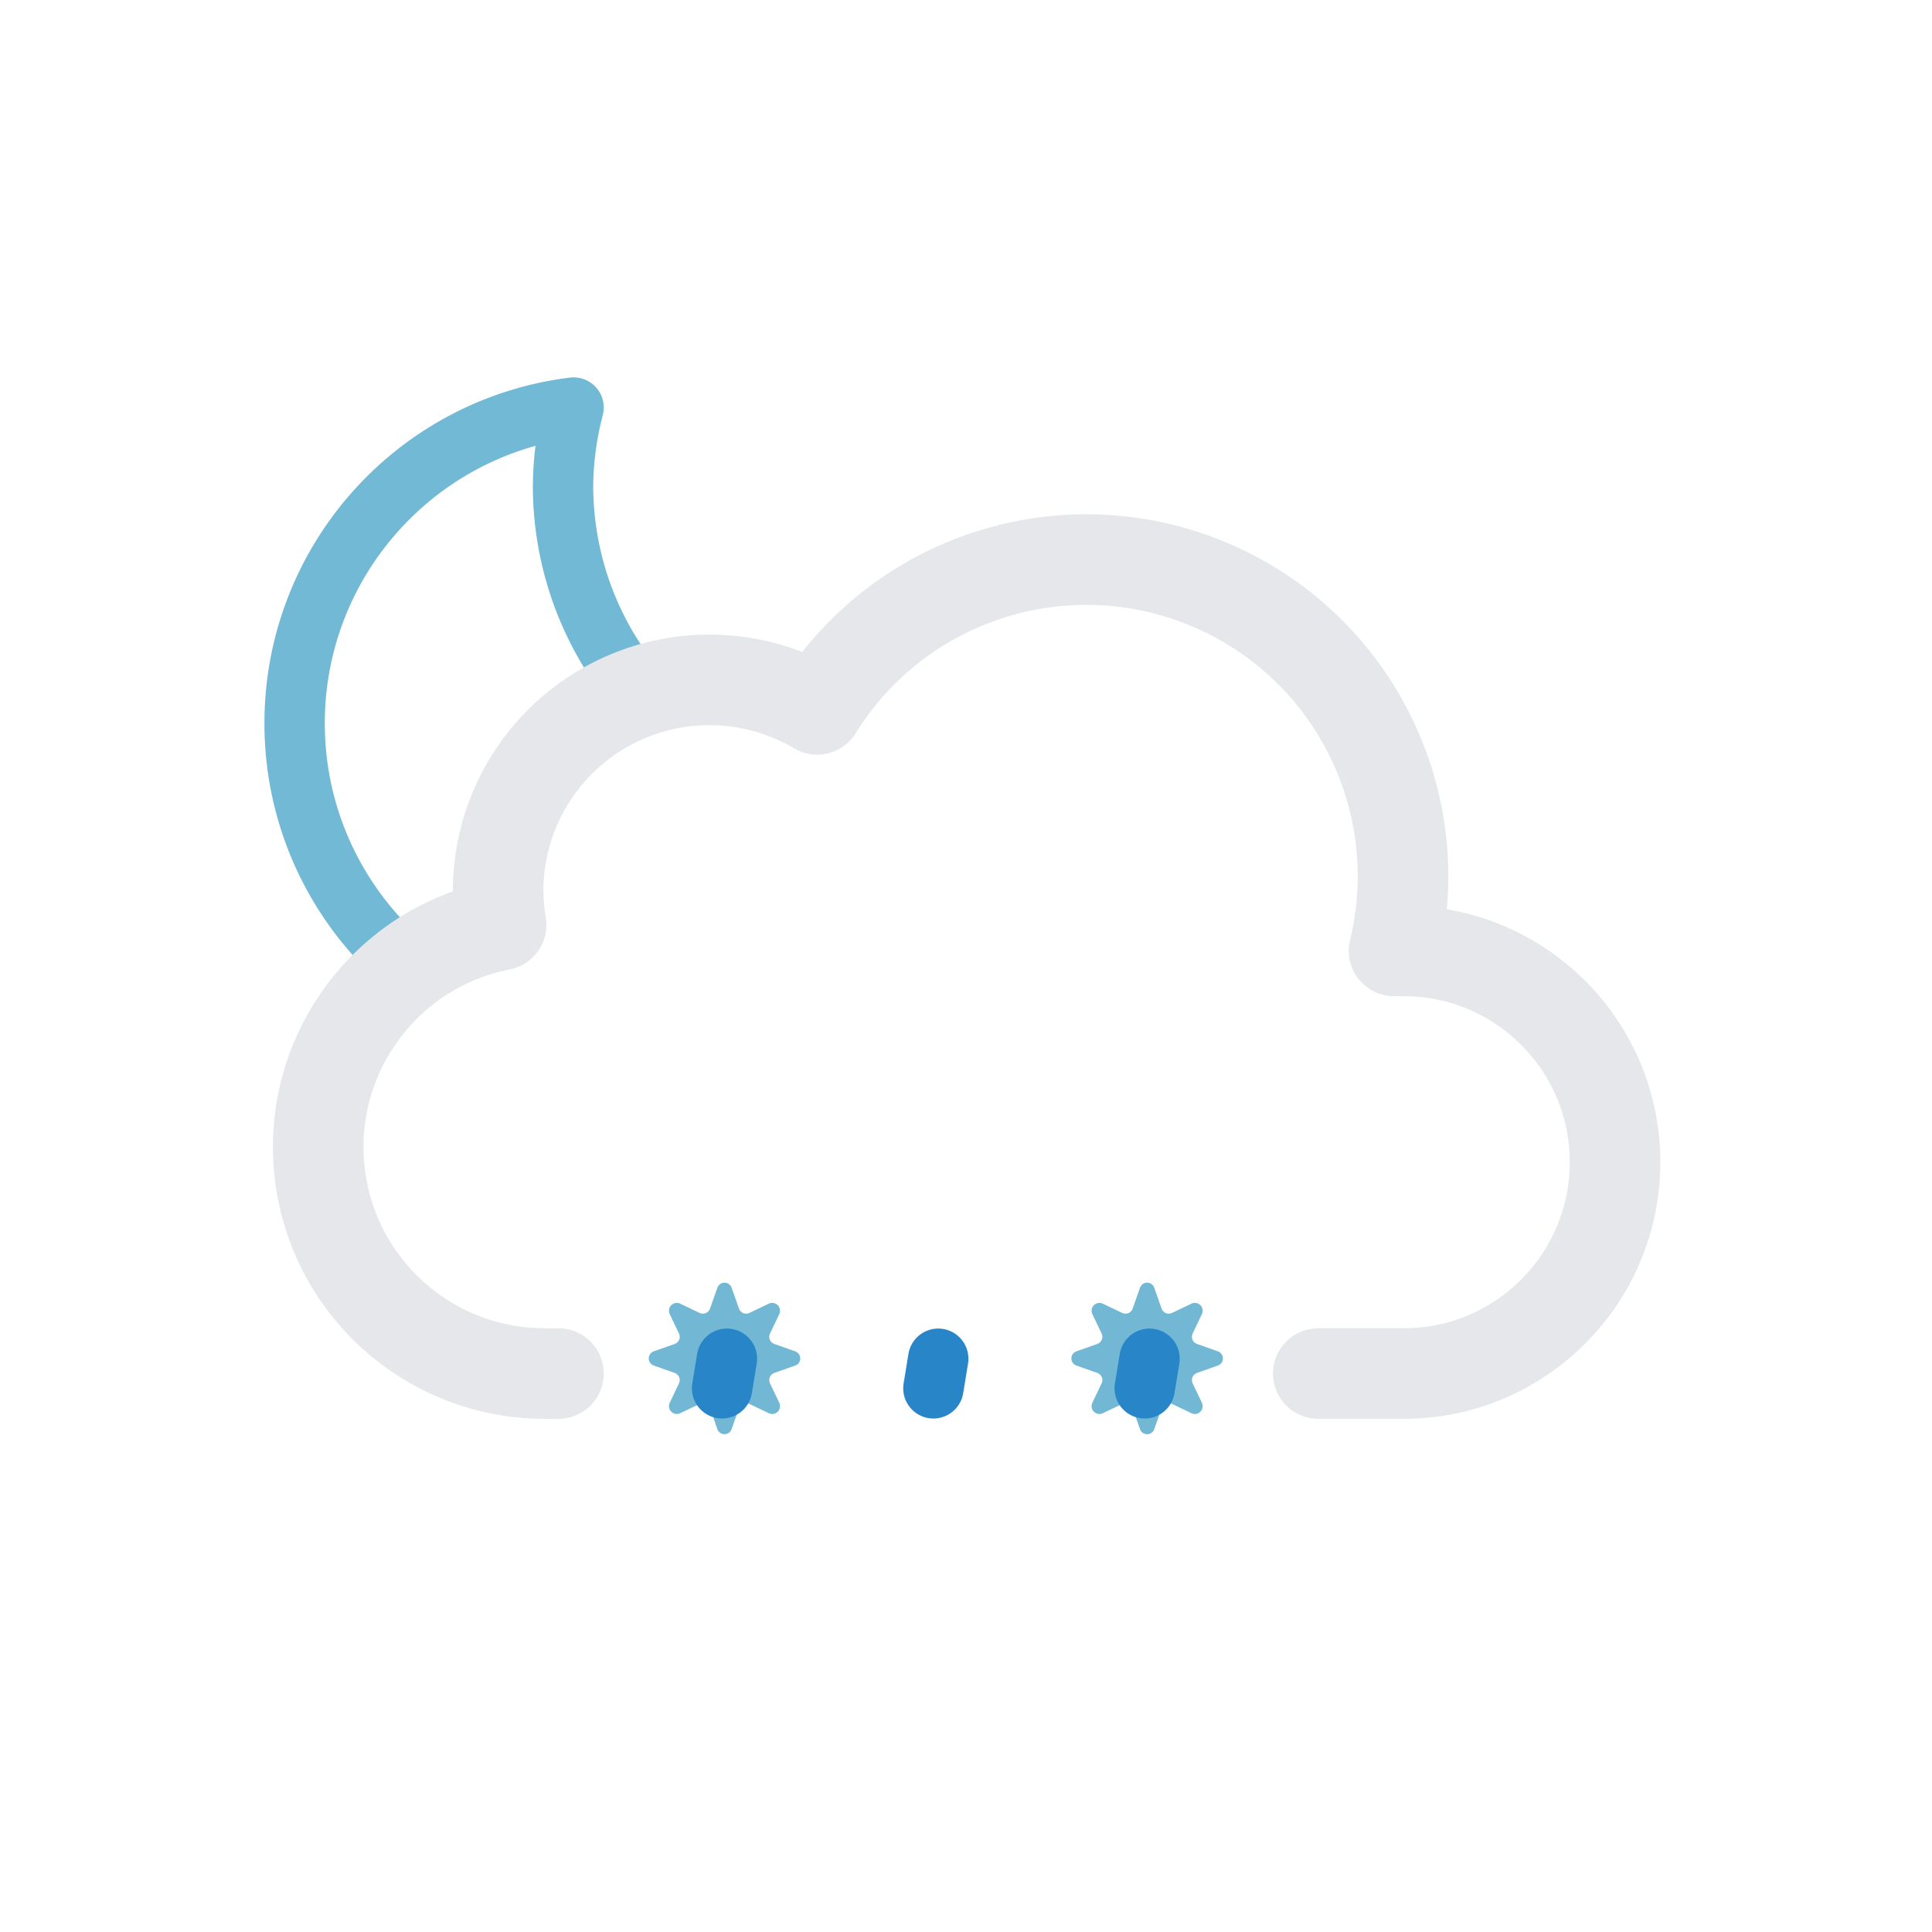
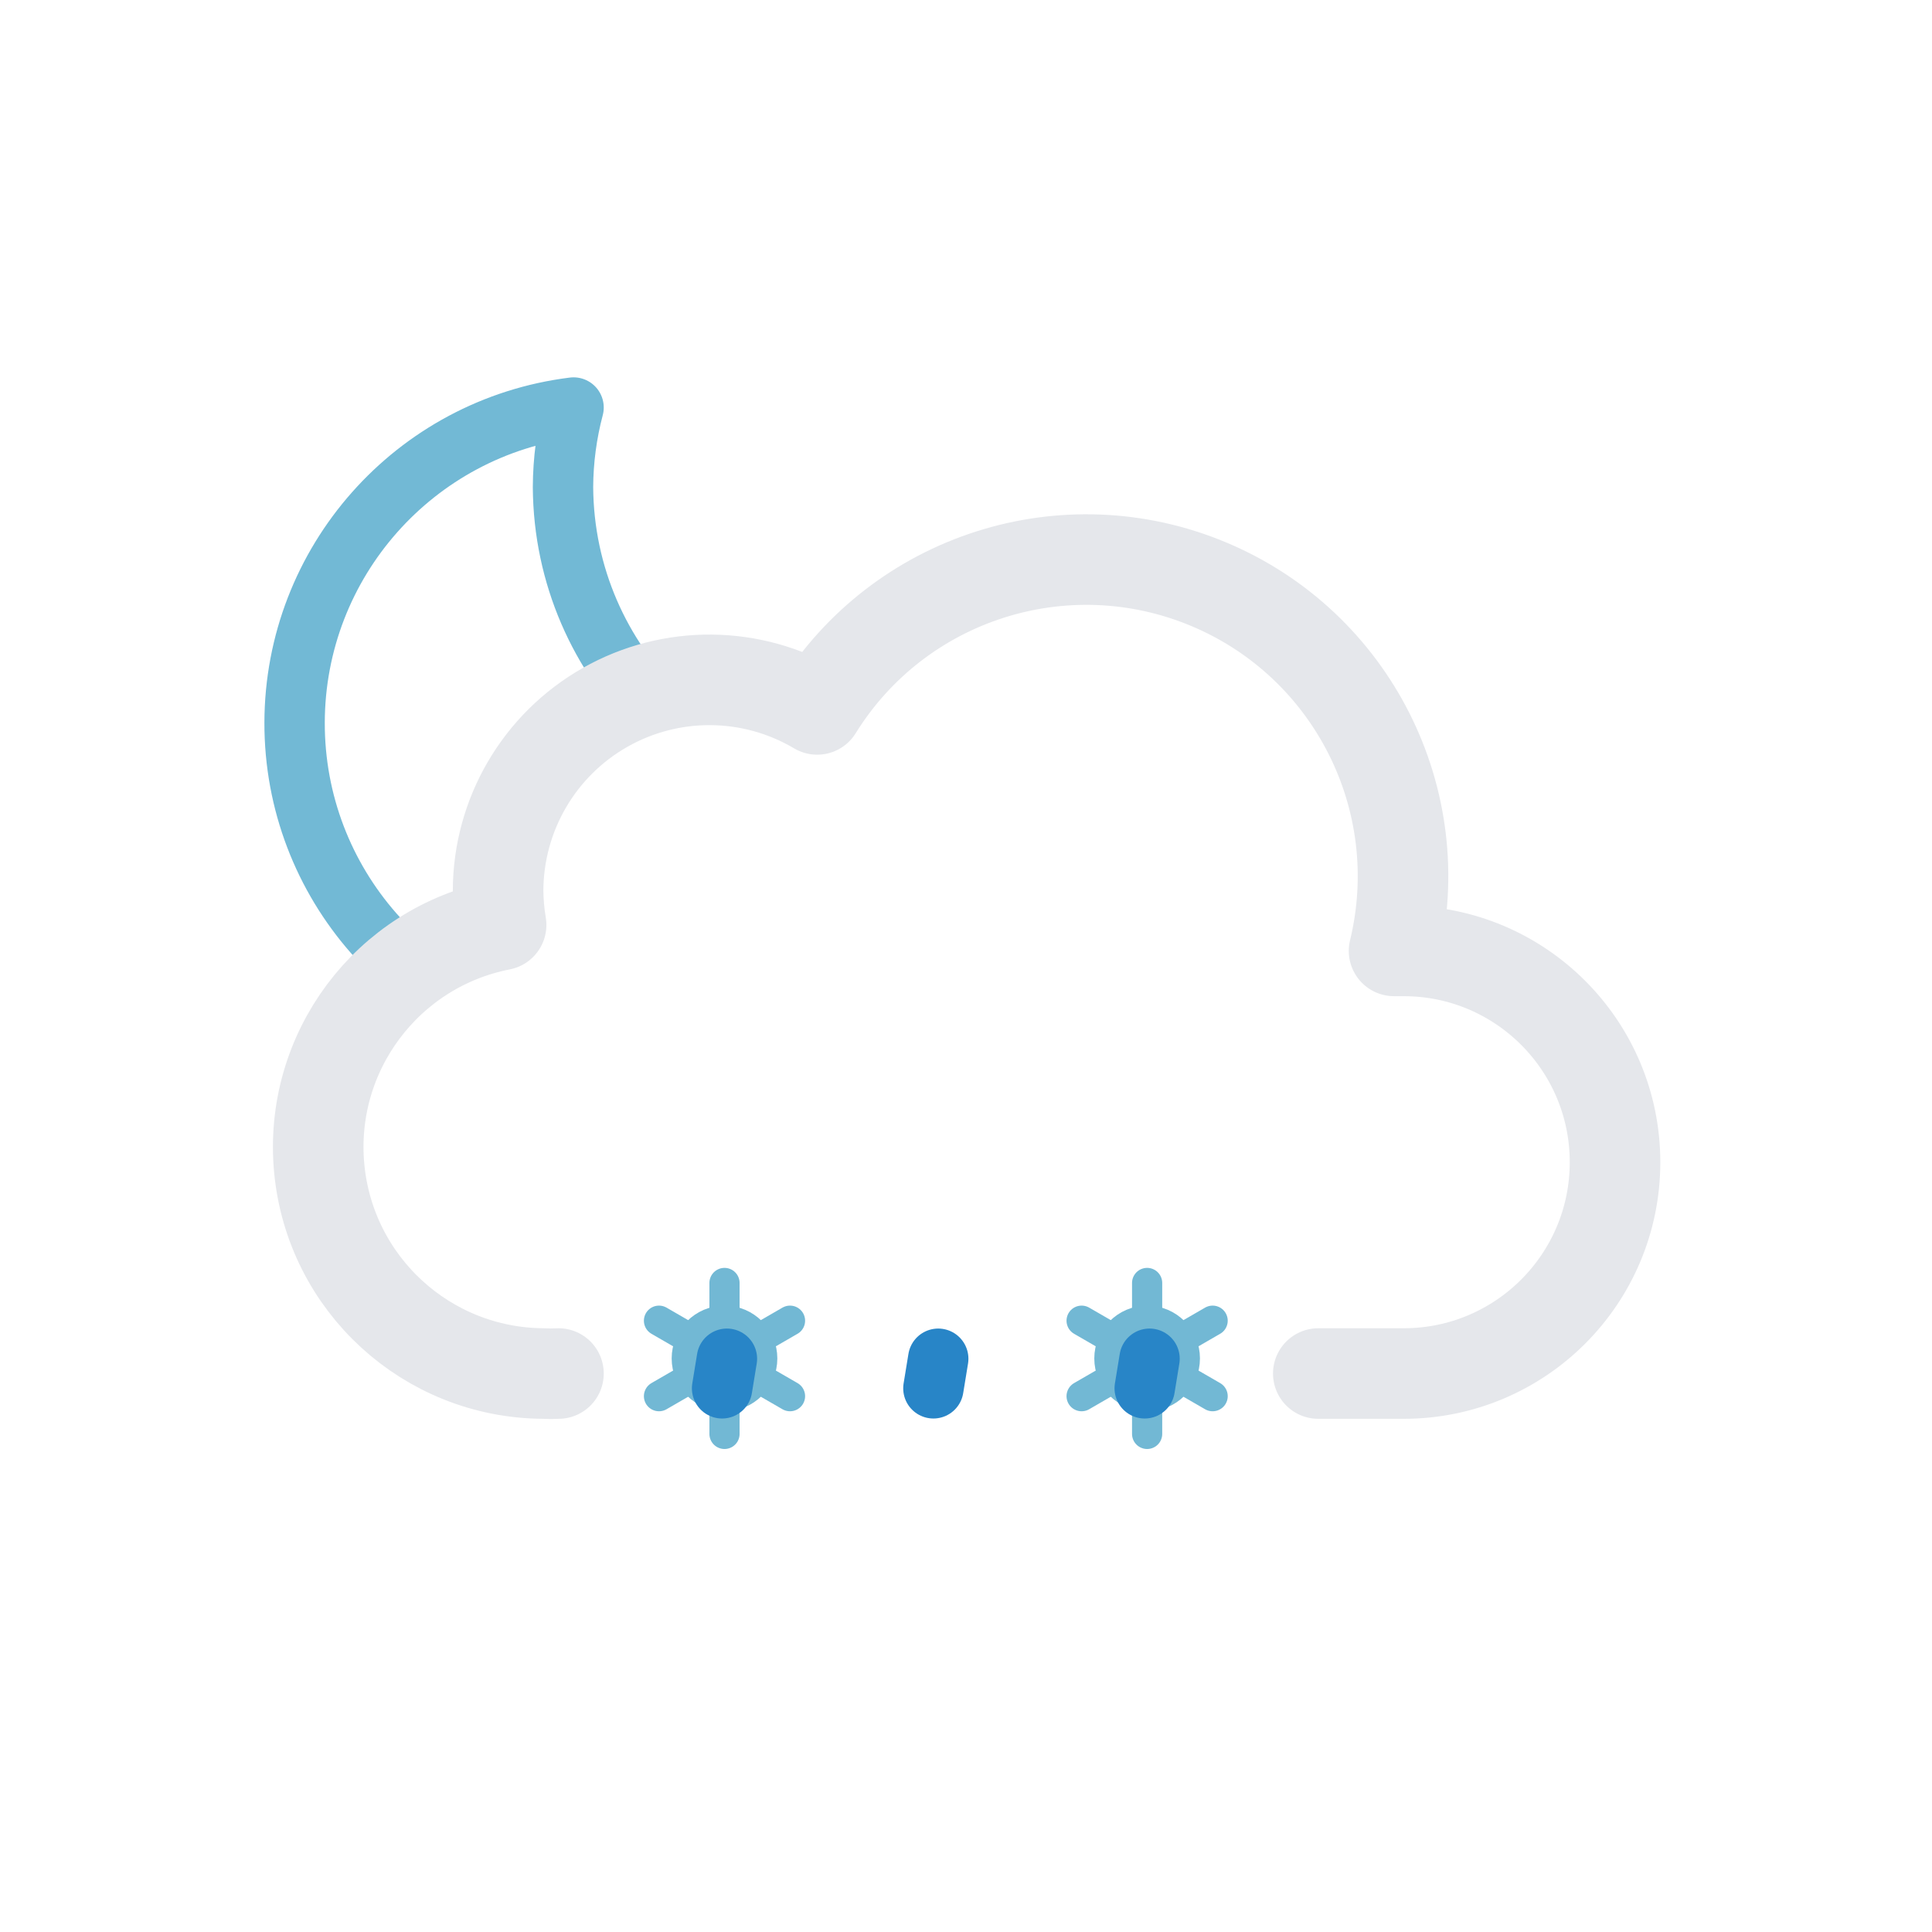
<svg xmlns="http://www.w3.org/2000/svg" viewBox="0 0 64 64">
  <defs>
    <clipPath id="a">
      <path fill="none" d="M12 35l-5.28-4.21-2-6 1-7 4-5 5-3h6l5 1 3 3L33 20l-6 4h-6l-3 3v4l-4 2-2 2z" />
    </clipPath>
  </defs>
  <g clip-path="url(#a)">
    <g>
      <path fill="none" stroke="#72b9d5" stroke-linecap="round" stroke-linejoin="round" stroke-width="2" d="M29.33 26.68a10.61 10.61 0 01-10.68-10.54A10.5 10.5 0 0119 13.5a10.54 10.54 0 1011.5 13.11 11.48 11.48 0 01-1.17.07z" />
      <animateTransform attributeName="transform" dur="10s" repeatCount="indefinite" type="rotate" values="-10 19.22 24.293;10 19.22 24.293;-10 19.22 24.293" />
    </g>
  </g>
  <path fill="none" stroke="#e5e7eb" stroke-linecap="round" stroke-linejoin="round" stroke-width="3" d="M43.67 45.5h2.83a7 7 0 000-14h-.32a10.49 10.49 0 00-19.11-8 7 7 0 00-10.57 6 7.21 7.21 0 00.1 1.14A7.5 7.5 0 0018 45.5a4.19 4.19 0 00.5 0v0" />
  <g>
-     <g>
-       <g>
-         <path fill="#72b8d4" d="M24.24 42.67l.24.68a.25.25 0 00.35.14l.65-.31a.26.26 0 01.34.34l-.31.65a.25.25 0 00.14.35l.68.24a.25.25 0 010 .48l-.68.24a.25.25 0 00-.14.35l.31.65a.26.26 0 01-.34.34l-.65-.31a.25.25 0 00-.35.14l-.24.68a.25.25 0 01-.48 0l-.24-.68a.25.25 0 00-.35-.14l-.65.31a.26.26 0 01-.34-.34l.31-.65a.25.25 0 00-.14-.35l-.68-.24a.25.25 0 010-.48l.68-.24a.25.25 0 00.14-.35l-.31-.65a.26.26 0 01.34-.34l.65.31a.25.25 0 00.35-.14l.24-.68a.25.25 0 01.48 0z" />
-         <animateTransform attributeName="transform" dur="9s" repeatCount="indefinite" type="rotate" values="0 24 45; 360 24 45" />
-       </g>
-       <animateTransform attributeName="transform" dur="4s" repeatCount="indefinite" type="translate" values="-3 0; 3 0" />
-     </g>
-     <animateTransform attributeName="transform" dur="4s" repeatCount="indefinite" type="translate" values="2 -6; -2 12" />
-     <animate attributeName="opacity" dur="4s" repeatCount="indefinite" values="0;1;1;1;0" />
+     <circle cx="24" cy="45" r="1.25" fill="none" stroke="#72b8d4" stroke-miterlimit="10" />
+     <path fill="none" stroke="#72b8d4" stroke-linecap="round" stroke-miterlimit="10" d="M26.17 46.25l-1.09-.63m-2.16-1.24l-1.09-.63M24 42.5v1.25m0 3.75v-1.25m-1.08-.63l-1.09.63m4.34-2.5l-1.09.63" />
+     <animateTransform additive="sum" attributeName="transform" begin="-2s" dur="4s" repeatCount="indefinite" type="translate" values="1 -6; -1 12" />
+     <animateTransform additive="sum" attributeName="transform" dur="9s" repeatCount="indefinite" type="rotate" values="0 24 45; 360 24 45" />
+     <animate attributeName="opacity" begin="-2s" dur="4s" repeatCount="indefinite" values="0;1;1;1;0" />
  </g>
  <g>
-     <g>
-       <g>
-         <path fill="#72b8d4" d="M38.24 42.67l.24.68a.25.25 0 00.35.14l.65-.31a.26.26 0 01.34.34l-.31.65a.25.25 0 00.14.35l.68.24a.25.25 0 010 .48l-.68.24a.25.25 0 00-.14.35l.31.65a.26.26 0 01-.34.34l-.65-.31a.25.25 0 00-.35.14l-.24.68a.25.25 0 01-.48 0l-.24-.68a.25.25 0 00-.35-.14l-.65.31a.26.26 0 01-.34-.34l.31-.65a.25.25 0 00-.14-.35l-.68-.24a.25.25 0 010-.48l.68-.24a.25.25 0 00.14-.35l-.31-.65a.26.26 0 01.34-.34l.65.31a.25.25 0 00.35-.14l.24-.68a.25.25 0 01.48 0z" />
-         <animateTransform attributeName="transform" dur="9s" repeatCount="indefinite" type="rotate" values="0 38 45; 360 38 45" />
-       </g>
-       <animateTransform attributeName="transform" begin="-2s" dur="4s" repeatCount="indefinite" type="translate" values="-3 0; 3 0" />
-     </g>
-     <animateTransform attributeName="transform" begin="-2s" dur="4s" repeatCount="indefinite" type="translate" values="2 -6; -2 12" />
-     <animate attributeName="opacity" begin="-2s" dur="4s" repeatCount="indefinite" values="0;1;1;1;0" />
+     <circle cx="38" cy="45" r="1.25" fill="none" stroke="#72b8d4" stroke-miterlimit="10" />
+     <path fill="none" stroke="#72b8d4" stroke-linecap="round" stroke-miterlimit="10" d="M40.17 46.25l-1.09-.63m-2.16-1.24l-1.09-.63M38 42.5v1.25m0 3.75v-1.25m-1.08-.63l-1.09.63m4.34-2.5l-1.09.63" />
+     <animateTransform additive="sum" attributeName="transform" begin="-1s" dur="4s" repeatCount="indefinite" type="translate" values="1 -6; -1 12" />
+     <animateTransform additive="sum" attributeName="transform" dur="9s" repeatCount="indefinite" type="rotate" values="0 38 45; 360 38 45" />
+     <animate attributeName="opacity" begin="-1s" dur="4s" repeatCount="indefinite" values="0;1;1;1;0" />
  </g>
  <g>
    <path fill="none" stroke="#2885c7" stroke-linecap="round" stroke-miterlimit="10" stroke-width="2" d="M24.08 45.01l-.16.98" />
    <animateTransform attributeName="transform" dur="1.5s" repeatCount="indefinite" type="translate" values="1 -5; -2 10" />
    <animate attributeName="opacity" dur="1.5s" repeatCount="indefinite" values="0;1;1;0" />
  </g>
  <g>
    <path fill="none" stroke="#2885c7" stroke-linecap="round" stroke-miterlimit="10" stroke-width="2" d="M31.08 45.01l-.16.98" />
    <animateTransform attributeName="transform" begin="-0.5s" dur="1.5s" repeatCount="indefinite" type="translate" values="1 -5; -2 10" />
    <animate attributeName="opacity" begin="-0.5s" dur="1.5s" repeatCount="indefinite" values="0;1;1;0" />
  </g>
  <g>
    <path fill="none" stroke="#2885c7" stroke-linecap="round" stroke-miterlimit="10" stroke-width="2" d="M38.08 45.01l-.16.98" />
    <animateTransform attributeName="transform" begin="-1s" dur="1.5s" repeatCount="indefinite" type="translate" values="1 -5; -2 10" />
    <animate attributeName="opacity" begin="-1s" dur="1.5s" repeatCount="indefinite" values="0;1;1;0" />
  </g>
</svg>
